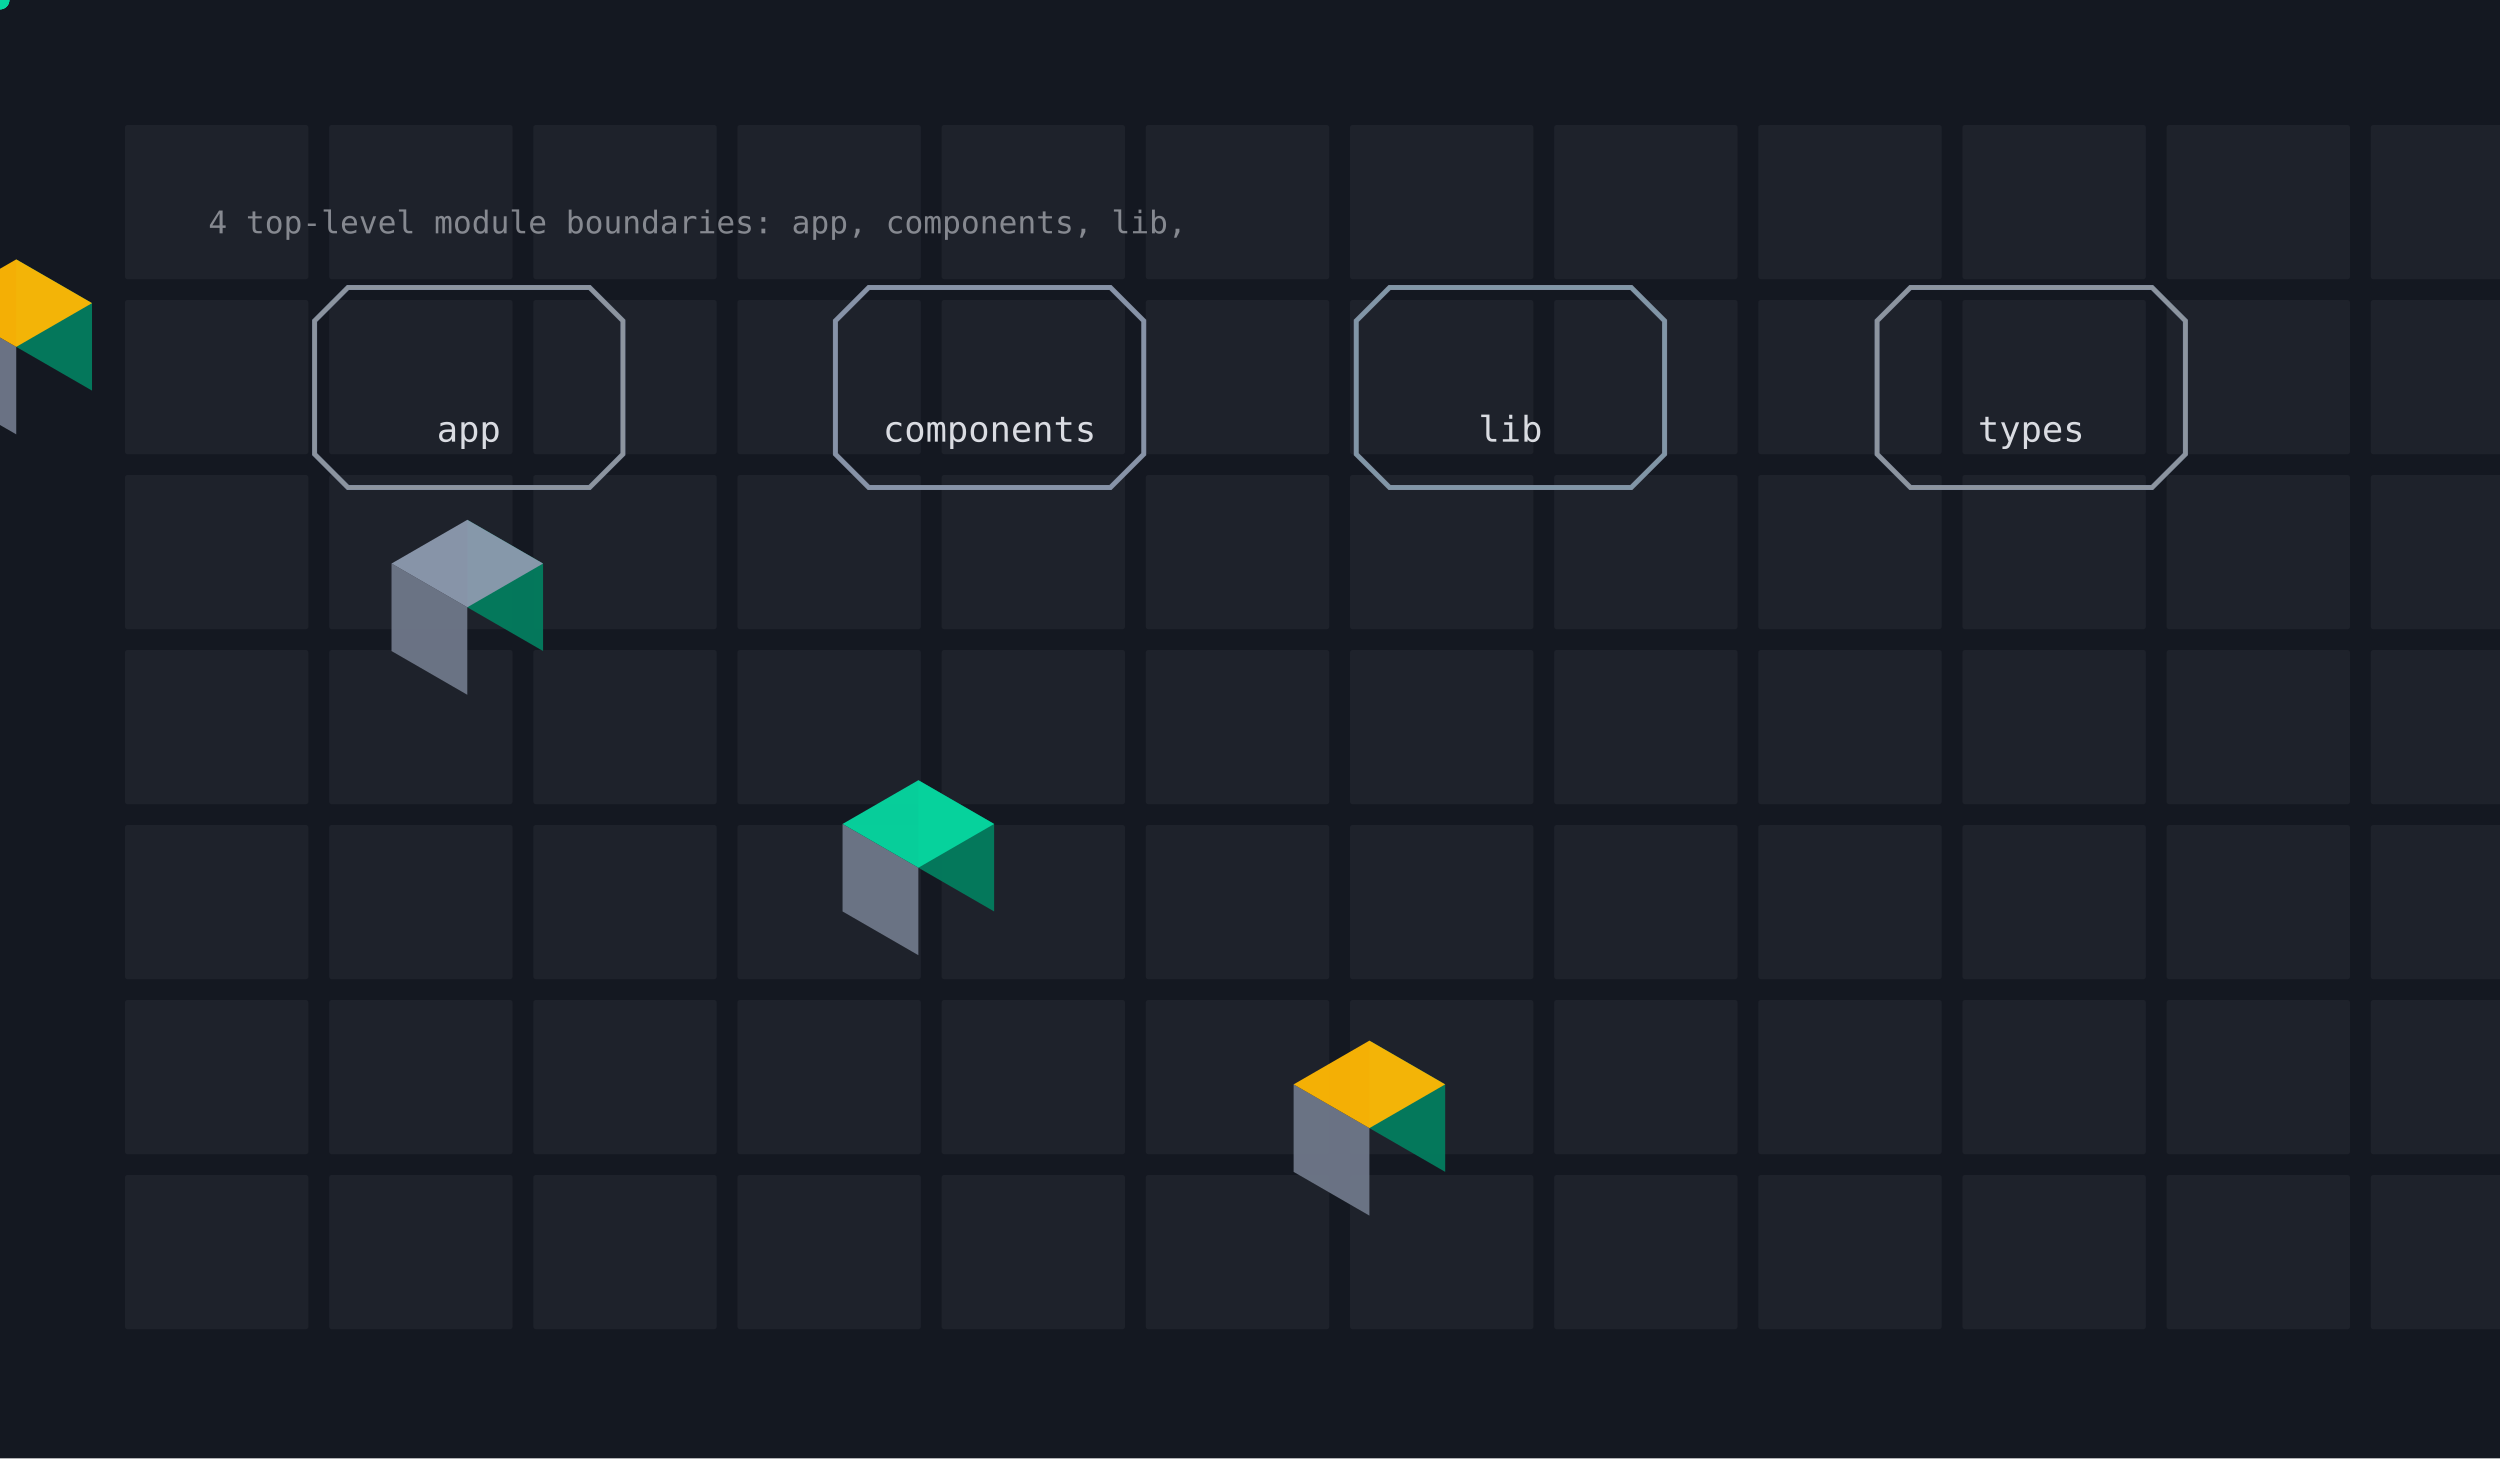
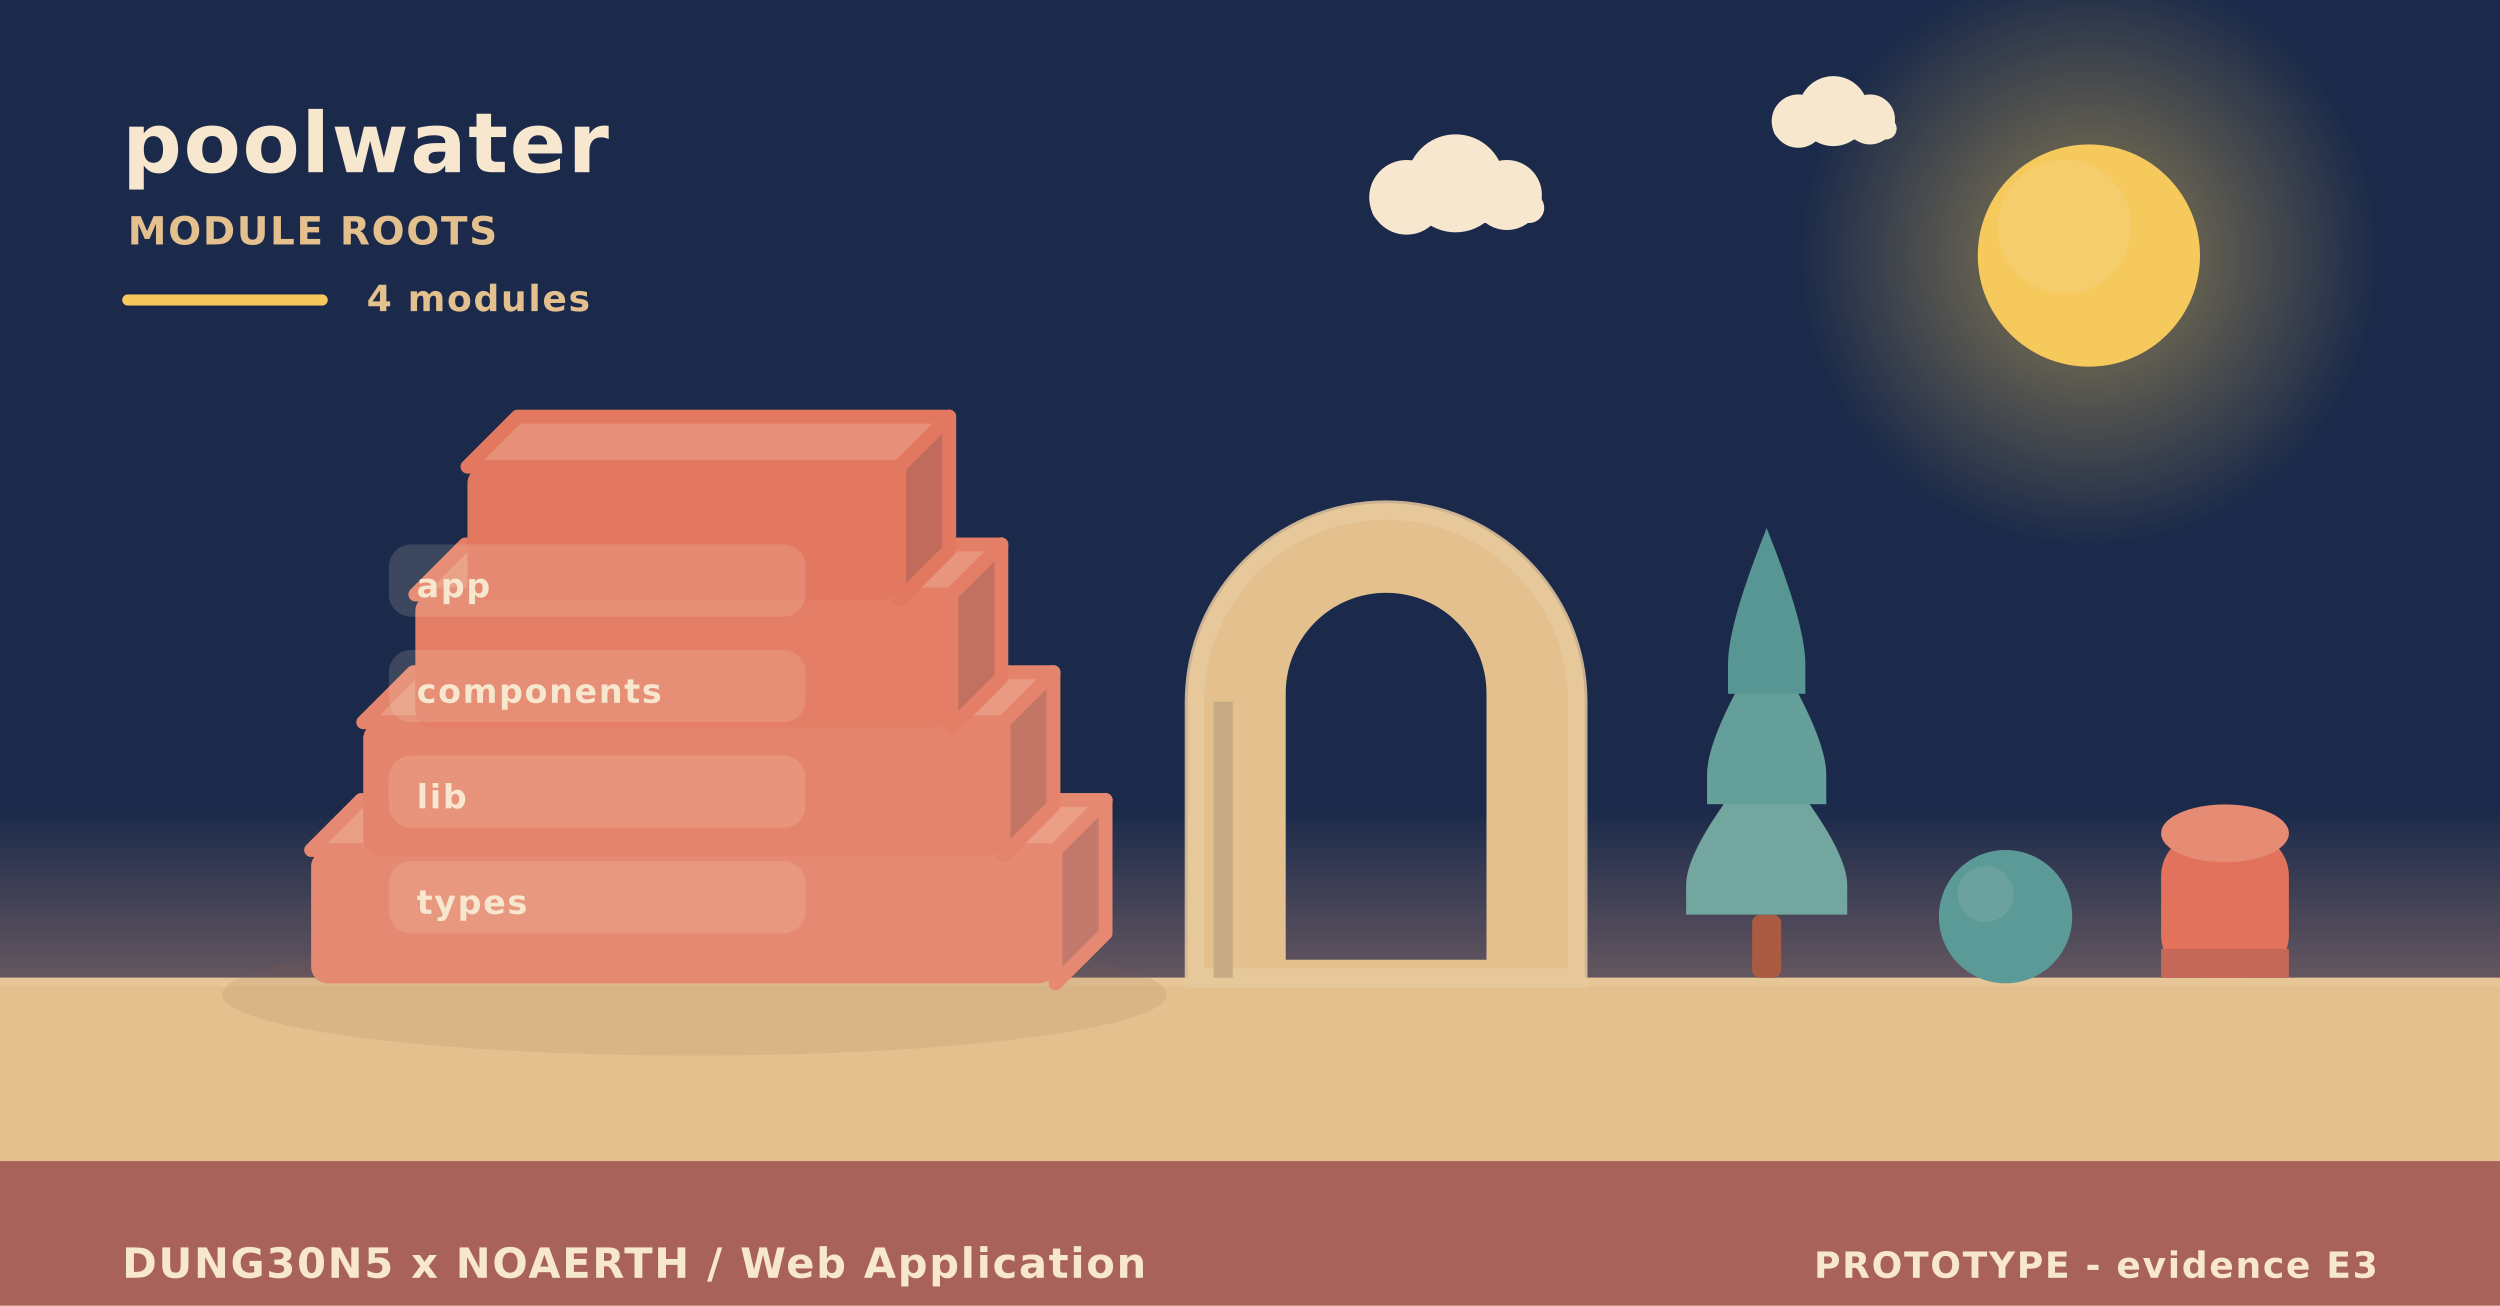
- <svg xmlns="http://www.w3.org/2000/svg" viewBox="0 0 1200 700" width="1200" height="700" role="img" aria-label="poolwater architecture">
-   <rect width="1200" height="700" fill="#141821" />
-   <defs>
-     <linearGradient id="ga" x1="0" y1="0" x2="1" y2="1">
-       <stop offset="0%" stop-color="#ffb703" />
-       <stop offset="100%" stop-color="#8d99ae" />
-     </linearGradient>
-   </defs>
-   <rect x="60.00" y="60.00" width="88.00" height="74.00" rx="1.20" fill="#eef1f6" opacity="0.05" />
-   <rect x="158.00" y="60.00" width="88.00" height="74.00" rx="1.20" fill="#eef1f6" opacity="0.05" />
-   <rect x="256.00" y="60.00" width="88.00" height="74.00" rx="1.20" fill="#eef1f6" opacity="0.05" />
-   <rect x="354.00" y="60.00" width="88.00" height="74.00" rx="1.20" fill="#eef1f6" opacity="0.05" />
-   <rect x="452.00" y="60.00" width="88.00" height="74.00" rx="1.20" fill="#eef1f6" opacity="0.05" />
-   <rect x="550.00" y="60.00" width="88.00" height="74.00" rx="1.20" fill="#eef1f6" opacity="0.05" />
-   <rect x="648.00" y="60.00" width="88.00" height="74.00" rx="1.20" fill="#eef1f6" opacity="0.05" />
-   <rect x="746.00" y="60.00" width="88.00" height="74.00" rx="1.20" fill="#eef1f6" opacity="0.05" />
-   <rect x="844.00" y="60.00" width="88.00" height="74.00" rx="1.20" fill="#eef1f6" opacity="0.05" />
-   <rect x="942.00" y="60.00" width="88.00" height="74.00" rx="1.20" fill="#eef1f6" opacity="0.05" />
-   <rect x="1040.00" y="60.00" width="88.00" height="74.00" rx="1.20" fill="#eef1f6" opacity="0.05" />
-   <rect x="1138.00" y="60.00" width="88.00" height="74.00" rx="1.20" fill="#eef1f6" opacity="0.05" />
-   <rect x="60.00" y="144.00" width="88.00" height="74.00" rx="1.20" fill="#eef1f6" opacity="0.05" />
-   <rect x="158.00" y="144.00" width="88.00" height="74.00" rx="1.20" fill="#eef1f6" opacity="0.05" />
-   <rect x="256.00" y="144.00" width="88.00" height="74.00" rx="1.20" fill="#eef1f6" opacity="0.05" />
-   <rect x="354.00" y="144.00" width="88.00" height="74.00" rx="1.20" fill="#eef1f6" opacity="0.05" />
-   <rect x="452.00" y="144.00" width="88.00" height="74.00" rx="1.20" fill="#eef1f6" opacity="0.05" />
-   <rect x="550.00" y="144.00" width="88.00" height="74.00" rx="1.20" fill="#eef1f6" opacity="0.05" />
-   <rect x="648.00" y="144.00" width="88.00" height="74.00" rx="1.20" fill="#eef1f6" opacity="0.05" />
-   <rect x="746.00" y="144.00" width="88.00" height="74.00" rx="1.20" fill="#eef1f6" opacity="0.05" />
-   <rect x="844.00" y="144.00" width="88.00" height="74.00" rx="1.20" fill="#eef1f6" opacity="0.05" />
-   <rect x="942.00" y="144.00" width="88.00" height="74.00" rx="1.20" fill="#eef1f6" opacity="0.05" />
-   <rect x="1040.00" y="144.00" width="88.00" height="74.00" rx="1.20" fill="#eef1f6" opacity="0.05" />
-   <rect x="1138.00" y="144.00" width="88.00" height="74.00" rx="1.20" fill="#eef1f6" opacity="0.05" />
-   <rect x="60.00" y="228.00" width="88.00" height="74.00" rx="1.20" fill="#eef1f6" opacity="0.05" />
-   <rect x="158.00" y="228.00" width="88.00" height="74.00" rx="1.20" fill="#eef1f6" opacity="0.05" />
-   <rect x="256.00" y="228.00" width="88.00" height="74.00" rx="1.20" fill="#eef1f6" opacity="0.05" />
-   <rect x="354.00" y="228.00" width="88.00" height="74.00" rx="1.20" fill="#eef1f6" opacity="0.05" />
-   <rect x="452.00" y="228.00" width="88.00" height="74.00" rx="1.20" fill="#eef1f6" opacity="0.05" />
-   <rect x="550.00" y="228.00" width="88.00" height="74.00" rx="1.20" fill="#eef1f6" opacity="0.05" />
-   <rect x="648.00" y="228.00" width="88.00" height="74.00" rx="1.20" fill="#eef1f6" opacity="0.05" />
-   <rect x="746.00" y="228.00" width="88.00" height="74.00" rx="1.20" fill="#eef1f6" opacity="0.05" />
-   <rect x="844.00" y="228.00" width="88.00" height="74.00" rx="1.20" fill="#eef1f6" opacity="0.05" />
-   <rect x="942.00" y="228.00" width="88.00" height="74.00" rx="1.20" fill="#eef1f6" opacity="0.05" />
-   <rect x="1040.00" y="228.00" width="88.00" height="74.00" rx="1.20" fill="#eef1f6" opacity="0.05" />
-   <rect x="1138.00" y="228.00" width="88.00" height="74.00" rx="1.20" fill="#eef1f6" opacity="0.05" />
-   <rect x="60.00" y="312.00" width="88.00" height="74.00" rx="1.20" fill="#eef1f6" opacity="0.05" />
-   <rect x="158.00" y="312.00" width="88.00" height="74.00" rx="1.20" fill="#eef1f6" opacity="0.05" />
-   <rect x="256.00" y="312.00" width="88.00" height="74.00" rx="1.20" fill="#eef1f6" opacity="0.05" />
-   <rect x="354.00" y="312.00" width="88.00" height="74.00" rx="1.20" fill="#eef1f6" opacity="0.05" />
-   <rect x="452.00" y="312.00" width="88.00" height="74.00" rx="1.20" fill="#eef1f6" opacity="0.05" />
-   <rect x="550.00" y="312.00" width="88.00" height="74.00" rx="1.20" fill="#eef1f6" opacity="0.05" />
-   <rect x="648.00" y="312.00" width="88.00" height="74.00" rx="1.20" fill="#eef1f6" opacity="0.05" />
-   <rect x="746.00" y="312.00" width="88.00" height="74.00" rx="1.20" fill="#eef1f6" opacity="0.05" />
-   <rect x="844.00" y="312.00" width="88.00" height="74.00" rx="1.20" fill="#eef1f6" opacity="0.05" />
-   <rect x="942.00" y="312.00" width="88.00" height="74.00" rx="1.20" fill="#eef1f6" opacity="0.05" />
-   <rect x="1040.00" y="312.00" width="88.00" height="74.00" rx="1.20" fill="#eef1f6" opacity="0.05" />
-   <rect x="1138.00" y="312.00" width="88.00" height="74.00" rx="1.20" fill="#eef1f6" opacity="0.05" />
-   <rect x="60.00" y="396.00" width="88.00" height="74.00" rx="1.20" fill="#eef1f6" opacity="0.05" />
-   <rect x="158.00" y="396.00" width="88.00" height="74.00" rx="1.20" fill="#eef1f6" opacity="0.05" />
-   <rect x="256.00" y="396.00" width="88.00" height="74.00" rx="1.20" fill="#eef1f6" opacity="0.05" />
-   <rect x="354.00" y="396.00" width="88.00" height="74.00" rx="1.20" fill="#eef1f6" opacity="0.05" />
-   <rect x="452.00" y="396.00" width="88.00" height="74.00" rx="1.20" fill="#eef1f6" opacity="0.05" />
-   <rect x="550.00" y="396.00" width="88.00" height="74.00" rx="1.20" fill="#eef1f6" opacity="0.05" />
-   <rect x="648.00" y="396.00" width="88.00" height="74.00" rx="1.20" fill="#eef1f6" opacity="0.05" />
-   <rect x="746.00" y="396.00" width="88.00" height="74.00" rx="1.20" fill="#eef1f6" opacity="0.05" />
-   <rect x="844.00" y="396.00" width="88.00" height="74.00" rx="1.20" fill="#eef1f6" opacity="0.05" />
-   <rect x="942.00" y="396.00" width="88.00" height="74.00" rx="1.20" fill="#eef1f6" opacity="0.05" />
-   <rect x="1040.00" y="396.00" width="88.00" height="74.00" rx="1.20" fill="#eef1f6" opacity="0.05" />
-   <rect x="1138.00" y="396.00" width="88.00" height="74.00" rx="1.20" fill="#eef1f6" opacity="0.05" />
-   <rect x="60.00" y="480.00" width="88.00" height="74.00" rx="1.20" fill="#eef1f6" opacity="0.05" />
-   <rect x="158.00" y="480.00" width="88.00" height="74.00" rx="1.20" fill="#eef1f6" opacity="0.05" />
-   <rect x="256.00" y="480.00" width="88.00" height="74.00" rx="1.20" fill="#eef1f6" opacity="0.05" />
-   <rect x="354.00" y="480.00" width="88.00" height="74.00" rx="1.20" fill="#eef1f6" opacity="0.05" />
-   <rect x="452.00" y="480.00" width="88.00" height="74.00" rx="1.20" fill="#eef1f6" opacity="0.05" />
-   <rect x="550.00" y="480.00" width="88.00" height="74.00" rx="1.20" fill="#eef1f6" opacity="0.05" />
-   <rect x="648.00" y="480.00" width="88.00" height="74.00" rx="1.20" fill="#eef1f6" opacity="0.05" />
-   <rect x="746.00" y="480.00" width="88.00" height="74.00" rx="1.20" fill="#eef1f6" opacity="0.05" />
-   <rect x="844.00" y="480.00" width="88.00" height="74.00" rx="1.20" fill="#eef1f6" opacity="0.05" />
-   <rect x="942.00" y="480.00" width="88.00" height="74.00" rx="1.20" fill="#eef1f6" opacity="0.05" />
-   <rect x="1040.00" y="480.00" width="88.00" height="74.00" rx="1.20" fill="#eef1f6" opacity="0.05" />
-   <rect x="1138.00" y="480.00" width="88.00" height="74.00" rx="1.20" fill="#eef1f6" opacity="0.05" />
-   <rect x="60.00" y="564.00" width="88.00" height="74.00" rx="1.20" fill="#eef1f6" opacity="0.05" />
-   <rect x="158.00" y="564.00" width="88.00" height="74.00" rx="1.20" fill="#eef1f6" opacity="0.05" />
-   <rect x="256.00" y="564.00" width="88.00" height="74.00" rx="1.20" fill="#eef1f6" opacity="0.05" />
-   <rect x="354.00" y="564.00" width="88.00" height="74.00" rx="1.20" fill="#eef1f6" opacity="0.05" />
-   <rect x="452.00" y="564.00" width="88.00" height="74.00" rx="1.20" fill="#eef1f6" opacity="0.05" />
-   <rect x="550.00" y="564.00" width="88.00" height="74.00" rx="1.20" fill="#eef1f6" opacity="0.05" />
-   <rect x="648.00" y="564.00" width="88.00" height="74.00" rx="1.20" fill="#eef1f6" opacity="0.05" />
-   <rect x="746.00" y="564.00" width="88.00" height="74.00" rx="1.20" fill="#eef1f6" opacity="0.05" />
-   <rect x="844.00" y="564.00" width="88.00" height="74.00" rx="1.20" fill="#eef1f6" opacity="0.05" />
-   <rect x="942.00" y="564.00" width="88.00" height="74.00" rx="1.20" fill="#eef1f6" opacity="0.05" />
-   <rect x="1040.00" y="564.00" width="88.00" height="74.00" rx="1.20" fill="#eef1f6" opacity="0.05" />
-   <rect x="1138.00" y="564.00" width="88.00" height="74.00" rx="1.20" fill="#eef1f6" opacity="0.05" />
-   <path d="M167.00,138.00 H283.00 L299.00,154.00 V218.00 L283.00,234.00 H167.00 L151.00,218.00 V154.00 Z" fill="none" stroke="rgba(255,183,3,0.550)" stroke-width="1.80" opacity="0.90" />
-   <polygon points="7.79,166.50 44.17,187.50 44.17,145.50 7.79,124.50" fill="#037c5d" opacity="0.95" />
-   <polygon points="-28.58,187.50 7.79,208.50 7.79,166.50 -28.58,145.50" fill="#6e7788" opacity="0.95" />
-   <polygon points="7.79,124.50 44.17,145.50 7.79,166.50 -28.58,145.50" fill="#ffb703" opacity="0.95" />
-   <text x="225" y="212" font-family="ui-monospace,Menlo,monospace" font-size="17" fill="rgba(238,241,246,0.900)" text-anchor="middle">app</text>
+ <svg xmlns="http://www.w3.org/2000/svg" width="900" height="470" viewBox="0 0 900 470" role="img" aria-label="poolwater - how it is built">
+   <linearGradient id="skya" x1="0" y1="0" x2="0" y2="1">
+     <stop offset="0" stop-color="#1b2a4a" />
+     <stop offset="0.62" stop-color="#1b2a4a" />
+     <stop offset="1" stop-color="#f3ad8a" />
+   </linearGradient>
+   <rect width="900" height="470" fill="url(#skya)" />
+   <radialGradient id="suna">
+     <stop offset="0.35" stop-color="#f5c95c" stop-opacity="0.34" />
+     <stop offset="1" stop-color="#f5c95c" stop-opacity="0" />
+   </radialGradient>
+   <circle cx="752" cy="92" r="104" fill="url(#suna)" />
+   <circle cx="752" cy="92" r="40" fill="#f5c95c" />
+   <circle cx="743.2" cy="81.6" r="24" fill="#f5d27e" opacity="0.5" />
  <g>
-     <path d="M167.00,138.00 H283.00 L299.00,154.00 V218.00 L283.00,234.00 H167.00 L151.00,218.00 V154.00 Z" fill="none" stroke="#8d99ae" stroke-width="2.40" opacity="0.90" />
-     <animate attributeName="opacity" values="0.25;1.0;0.25" dur="18.6s" begin="0.0s" repeatCount="indefinite" />
+     <circle cx="524" cy="66" r="17.64" fill="#f6e7ce" />
+     <circle cx="506.36" cy="71.04" r="13.44" fill="#f6e7ce" />
+     <circle cx="542.48" cy="70.2" r="12.6" fill="#f6e7ce" />
+     <rect x="493.76" y="69.36" width="62.16" height="10.92" rx="5.46" fill="#f6e7ce" />
+     <animateTransform attributeName="transform" type="translate" values="0 0;24 0;0 0" dur="36s" begin="0s" repeatCount="indefinite" />
  </g>
-   <g opacity="0.9">
-     <circle cx="0.00" cy="0.00" r="4.50" fill="#06d6a0" opacity="1.00" />
-     <animateTransform attributeName="transform" type="translate" values="225.00,184.00 475.00,184.00" dur="6.2s" begin="0.0s" repeatCount="indefinite" />
-     <animateTransform attributeName="transform" type="translate" values="475.00,184.00 225.00,184.00" dur="6.2s" begin="3.1s" repeatCount="indefinite" />
+   <g>
+     <circle cx="660" cy="40" r="12.6" fill="#f6e7ce" />
+     <circle cx="647.4" cy="43.6" r="9.6" fill="#f6e7ce" />
+     <circle cx="673.2" cy="43" r="9" fill="#f6e7ce" />
+     <rect x="638.4" y="42.4" width="44.4" height="7.8" rx="3.9" fill="#f6e7ce" />
+     <animateTransform attributeName="transform" type="translate" values="0 0;-18 0;0 0" dur="46s" begin="3s" repeatCount="indefinite" />
  </g>
-   <path d="M417.00,138.00 H533.00 L549.00,154.00 V218.00 L533.00,234.00 H417.00 L401.00,218.00 V154.00 Z" fill="none" stroke="rgba(141,153,174,0.550)" stroke-width="1.80" opacity="0.90" />
-   <polygon points="224.30,291.50 260.67,312.50 260.67,270.50 224.30,249.50" fill="#037c5d" opacity="0.95" />
-   <polygon points="187.93,312.50 224.30,333.50 224.30,291.50 187.93,270.50" fill="#6e7788" opacity="0.95" />
-   <polygon points="224.30,249.50 260.67,270.50 224.30,291.50 187.93,270.50" fill="#8d99ae" opacity="0.95" />
-   <text x="475" y="212" font-family="ui-monospace,Menlo,monospace" font-size="17" fill="rgba(238,241,246,0.900)" text-anchor="middle">components</text>
+   <rect x="0" y="352" width="900" height="118" fill="#e3c08d" />
+   <rect x="0" y="352" width="900" height="3" fill="#e6c596" />
+   <text x="44" y="62" font-family="Verdana,DejaVu Sans,sans-serif" font-size="30" font-weight="700" letter-spacing="0.6" fill="#f6e7ce" text-anchor="start">poolwater</text>
+   <text x="46" y="88" font-family="Verdana,DejaVu Sans,sans-serif" font-size="14" font-weight="700" letter-spacing="0.6" fill="#e3c08d" text-anchor="start">MODULE ROOTS</text>
+   <rect x="44" y="106" width="74" height="4" rx="2" fill="#f5c95c" />
+   <text x="132" y="112" font-family="Verdana,DejaVu Sans,sans-serif" font-size="13" font-weight="700" letter-spacing="0.6" fill="#e3c08d" text-anchor="start">4 modules</text>
+   <ellipse cx="250" cy="358" rx="170" ry="22" fill="rgba(138,90,68,0.11)" />
+   <path d="M112,306 L380,306 L398,288 L130,288 Z" fill="#ea9e86" stroke="#e68972" stroke-width="5" stroke-linejoin="round" />
+   <path d="M380,306 L398,288 L398,336 L380,354 Z" fill="#c3796b" stroke="#e68972" stroke-width="5" stroke-linejoin="round" />
+   <rect x="112" y="306" width="268" height="48" rx="6" fill="#e68972" />
+   <path d="M130.76,260 L361.24,260 L379.24,242 L148.76,242 Z" fill="#e99a82" stroke="#e5846c" stroke-width="5" stroke-linejoin="round" />
+   <path d="M361.24,260 L379.24,242 L379.24,290 L361.24,308 Z" fill="#c37566" stroke="#e5846c" stroke-width="5" stroke-linejoin="round" />
+   <rect x="130.76" y="260" width="230.48" height="48" rx="6" fill="#e5846c" />
+   <path d="M149.52,214 L342.48,214 L360.48,196 L167.52,196 Z" fill="#e8957d" stroke="#e47e66" stroke-width="5" stroke-linejoin="round" />
+   <path d="M342.48,214 L360.48,196 L360.48,244 L342.48,262 Z" fill="#c27061" stroke="#e47e66" stroke-width="5" stroke-linejoin="round" />
+   <rect x="149.52" y="214" width="192.96" height="48" rx="6" fill="#e47e66" />
+   <path d="M168.28,168 L323.72,168 L341.72,150 L186.28,150 Z" fill="#e79079" stroke="#e37861" stroke-width="5" stroke-linejoin="round" />
+   <path d="M323.72,168 L341.72,150 L341.72,198 L323.72,216 Z" fill="#c16b5d" stroke="#e37861" stroke-width="5" stroke-linejoin="round" />
+   <rect x="168.28" y="168" width="155.44" height="48" rx="6" fill="#e37861" />
+   <rect x="140" y="196" width="150" height="26" rx="8" fill="rgba(246,231,206,0.16)" opacity="0.94" />
  <g>
-     <path d="M417.00,138.00 H533.00 L549.00,154.00 V218.00 L533.00,234.00 H417.00 L401.00,218.00 V154.00 Z" fill="none" stroke="#8d99ae" stroke-width="2.40" opacity="0.90" />
-     <animate attributeName="opacity" values="0.25;1.0;0.25" dur="18.6s" begin="0.45s" repeatCount="indefinite" />
+     <text x="150" y="215" font-family="Verdana,DejaVu Sans,sans-serif" font-size="12" font-weight="700" letter-spacing="0.6" fill="#f6e7ce" text-anchor="start">app</text>
+     <animateTransform attributeName="transform" type="translate" values="0 10;0 0" dur="0.7s" begin="0.3s" fill="freeze" />
  </g>
-   <g opacity="0.9">
-     <circle cx="0.00" cy="0.00" r="4.50" fill="#06d6a0" opacity="1.00" />
-     <animateTransform attributeName="transform" type="translate" values="475.00,184.00 725.00,184.00" dur="6.2s" begin="0.3s" repeatCount="indefinite" />
-     <animateTransform attributeName="transform" type="translate" values="725.00,184.00 475.00,184.00" dur="6.2s" begin="3.4s" repeatCount="indefinite" />
+   <rect x="140" y="234" width="150" height="26" rx="8" fill="rgba(246,231,206,0.16)" opacity="0.94" />
+   <g>
+     <text x="150" y="253" font-family="Verdana,DejaVu Sans,sans-serif" font-size="12" font-weight="700" letter-spacing="0.6" fill="#f6e7ce" text-anchor="start">components</text>
+     <animateTransform attributeName="transform" type="translate" values="0 10;0 0" dur="0.7s" begin="0.5s" fill="freeze" />
  </g>
-   <path d="M667.00,138.00 H783.00 L799.00,154.00 V218.00 L783.00,234.00 H667.00 L651.00,218.00 V154.00 Z" fill="none" stroke="rgba(6,214,160,0.550)" stroke-width="1.80" opacity="0.90" />
-   <polygon points="440.81,416.50 477.18,437.50 477.18,395.50 440.81,374.50" fill="#037c5d" opacity="0.95" />
-   <polygon points="404.43,437.50 440.81,458.50 440.81,416.50 404.43,395.50" fill="#6e7788" opacity="0.95" />
-   <polygon points="440.81,374.50 477.18,395.50 440.81,416.50 404.43,395.50" fill="#06d6a0" opacity="0.95" />
-   <text x="725" y="212" font-family="ui-monospace,Menlo,monospace" font-size="17" fill="rgba(238,241,246,0.900)" text-anchor="middle">lib</text>
+   <rect x="140" y="272" width="150" height="26" rx="8" fill="rgba(246,231,206,0.16)" opacity="0.94" />
  <g>
-     <path d="M667.00,138.00 H783.00 L799.00,154.00 V218.00 L783.00,234.00 H667.00 L651.00,218.00 V154.00 Z" fill="none" stroke="#8d99ae" stroke-width="2.40" opacity="0.90" />
-     <animate attributeName="opacity" values="0.25;1.0;0.25" dur="18.6s" begin="0.9s" repeatCount="indefinite" />
+     <text x="150" y="291" font-family="Verdana,DejaVu Sans,sans-serif" font-size="12" font-weight="700" letter-spacing="0.6" fill="#f6e7ce" text-anchor="start">lib</text>
+     <animateTransform attributeName="transform" type="translate" values="0 10;0 0" dur="0.7s" begin="0.7s" fill="freeze" />
  </g>
-   <g opacity="0.9">
-     <circle cx="0.00" cy="0.00" r="4.50" fill="#06d6a0" opacity="1.00" />
-     <animateTransform attributeName="transform" type="translate" values="725.00,184.00 975.00,184.00" dur="6.2s" begin="0.6s" repeatCount="indefinite" />
-     <animateTransform attributeName="transform" type="translate" values="975.00,184.00 725.00,184.00" dur="6.2s" begin="3.7s" repeatCount="indefinite" />
+   <rect x="140" y="310" width="150" height="26" rx="8" fill="rgba(246,231,206,0.16)" opacity="0.94" />
+   <g>
+     <text x="150" y="329" font-family="Verdana,DejaVu Sans,sans-serif" font-size="12" font-weight="700" letter-spacing="0.6" fill="#f6e7ce" text-anchor="start">types</text>
+     <animateTransform attributeName="transform" type="translate" values="0 10;0 0" dur="0.7s" begin="0.9s" fill="freeze" />
  </g>
-   <path d="M917.00,138.00 H1033.00 L1049.00,154.00 V218.00 L1033.00,234.00 H917.00 L901.00,218.00 V154.00 Z" fill="none" stroke="rgba(255,183,3,0.550)" stroke-width="1.80" opacity="0.90" />
-   <polygon points="657.31,541.50 693.69,562.50 693.69,520.50 657.31,499.50" fill="#037c5d" opacity="0.95" />
-   <polygon points="620.94,562.50 657.31,583.50 657.31,541.50 620.94,520.50" fill="#6e7788" opacity="0.95" />
-   <polygon points="657.31,499.50 693.69,520.50 657.31,541.50 620.94,520.50" fill="#ffb703" opacity="0.95" />
-   <text x="975" y="212" font-family="ui-monospace,Menlo,monospace" font-size="17" fill="rgba(238,241,246,0.900)" text-anchor="middle">types</text>
-   <g>
-     <path d="M917.00,138.00 H1033.00 L1049.00,154.00 V218.00 L1033.00,234.00 H917.00 L901.00,218.00 V154.00 Z" fill="none" stroke="#8d99ae" stroke-width="2.40" opacity="0.90" />
-     <animate attributeName="opacity" values="0.25;1.0;0.25" dur="18.6s" begin="1.35s" repeatCount="indefinite" />
-   </g>
-   <g opacity="0.9">
-     <circle cx="0.00" cy="0.00" r="4.50" fill="#06d6a0" opacity="1.00" />
-     <animateTransform attributeName="transform" type="translate" values="975.00,184.00 975.00,184.00" dur="6.2s" begin="0.9s" repeatCount="indefinite" />
-     <animateTransform attributeName="transform" type="translate" values="975.00,184.00 975.00,184.00" dur="6.2s" begin="4.0s" repeatCount="indefinite" />
-   </g>
-   <text x="100" y="112" font-family="ui-monospace,Menlo,monospace" font-size="15" fill="rgba(238,241,246,0.500)">4 top-level module boundaries: app, components, lib,</text>
+   <path d="M430,352 L430,252.64 A69,69 0 0 1 568,252.64 L568,352 Z M460.36,348 L460.36,249.55 A38.64,38.64 0 0 1 537.64,249.55 L537.64,348 Z" fill="#e3c08d" fill-rule="evenodd" stroke="#e3c08d" stroke-width="5" stroke-linejoin="round" />
+   <path d="M430,352 L430,252.64 A69,69 0 0 1 568,252.64 L568,352 Z" fill="none" stroke="#e8c99d" stroke-width="7" stroke-linecap="round" opacity="0.85" />
+   <rect x="436.9" y="252.64" width="6.9" height="99.36" fill="#c7ab84" />
+   <rect x="630.78" y="329.28" width="10.44" height="22.72" rx="2.9" fill="#ac5b43" />
+   <path d="M636,269.64 Q607,304.23 607,318.54 Q607,329.28 607,329.28 L665,329.28 Q665,329.28 665,318.54 Q665,304.23 636,269.64 Z" fill="#74a6a0" />
+   <path d="M636,229.88 Q614.54,264.47 614.54,278.78 Q614.54,289.52 614.54,289.52 L657.46,289.52 Q657.46,289.52 657.46,278.78 Q657.46,264.47 636,229.88 Z" fill="#649f9a" />
+   <path d="M636,190.12 Q622.08,224.71 622.08,239.02 Q622.08,249.76 622.08,249.76 L649.92,249.76 Q649.92,249.76 649.92,239.02 Q649.92,224.71 636,190.12 Z" fill="#589694" />
+   <circle cx="722" cy="330" r="24" fill="#5b9a97" />
+   <circle cx="714.8" cy="321.84" r="10.08" fill="#7aa9a2" opacity="0.55" />
+   <rect x="778" y="300" width="46" height="52" rx="15.33" fill="#e2725b" />
+   <ellipse cx="801" cy="300" rx="23" ry="10.4" fill="#e68c74" />
+   <rect x="778" y="341.6" width="46" height="10.4" fill="#c66859" />
+   <rect x="0" y="418" width="900" height="52" rx="0" fill="#a65c56" opacity="0.94" />
+   <text x="44" y="460" font-family="Verdana,DejaVu Sans,sans-serif" font-size="15" font-weight="700" letter-spacing="0.6" fill="#f6e7ce" text-anchor="start">DUNG30N5 x NOAERTH  /  Web Application</text>
+   <text x="856" y="460" font-family="Verdana,DejaVu Sans,sans-serif" font-size="13" font-weight="700" letter-spacing="0.6" fill="#f6e7ce" text-anchor="end">PROTOTYPE  -  evidence E3</text>
</svg>
